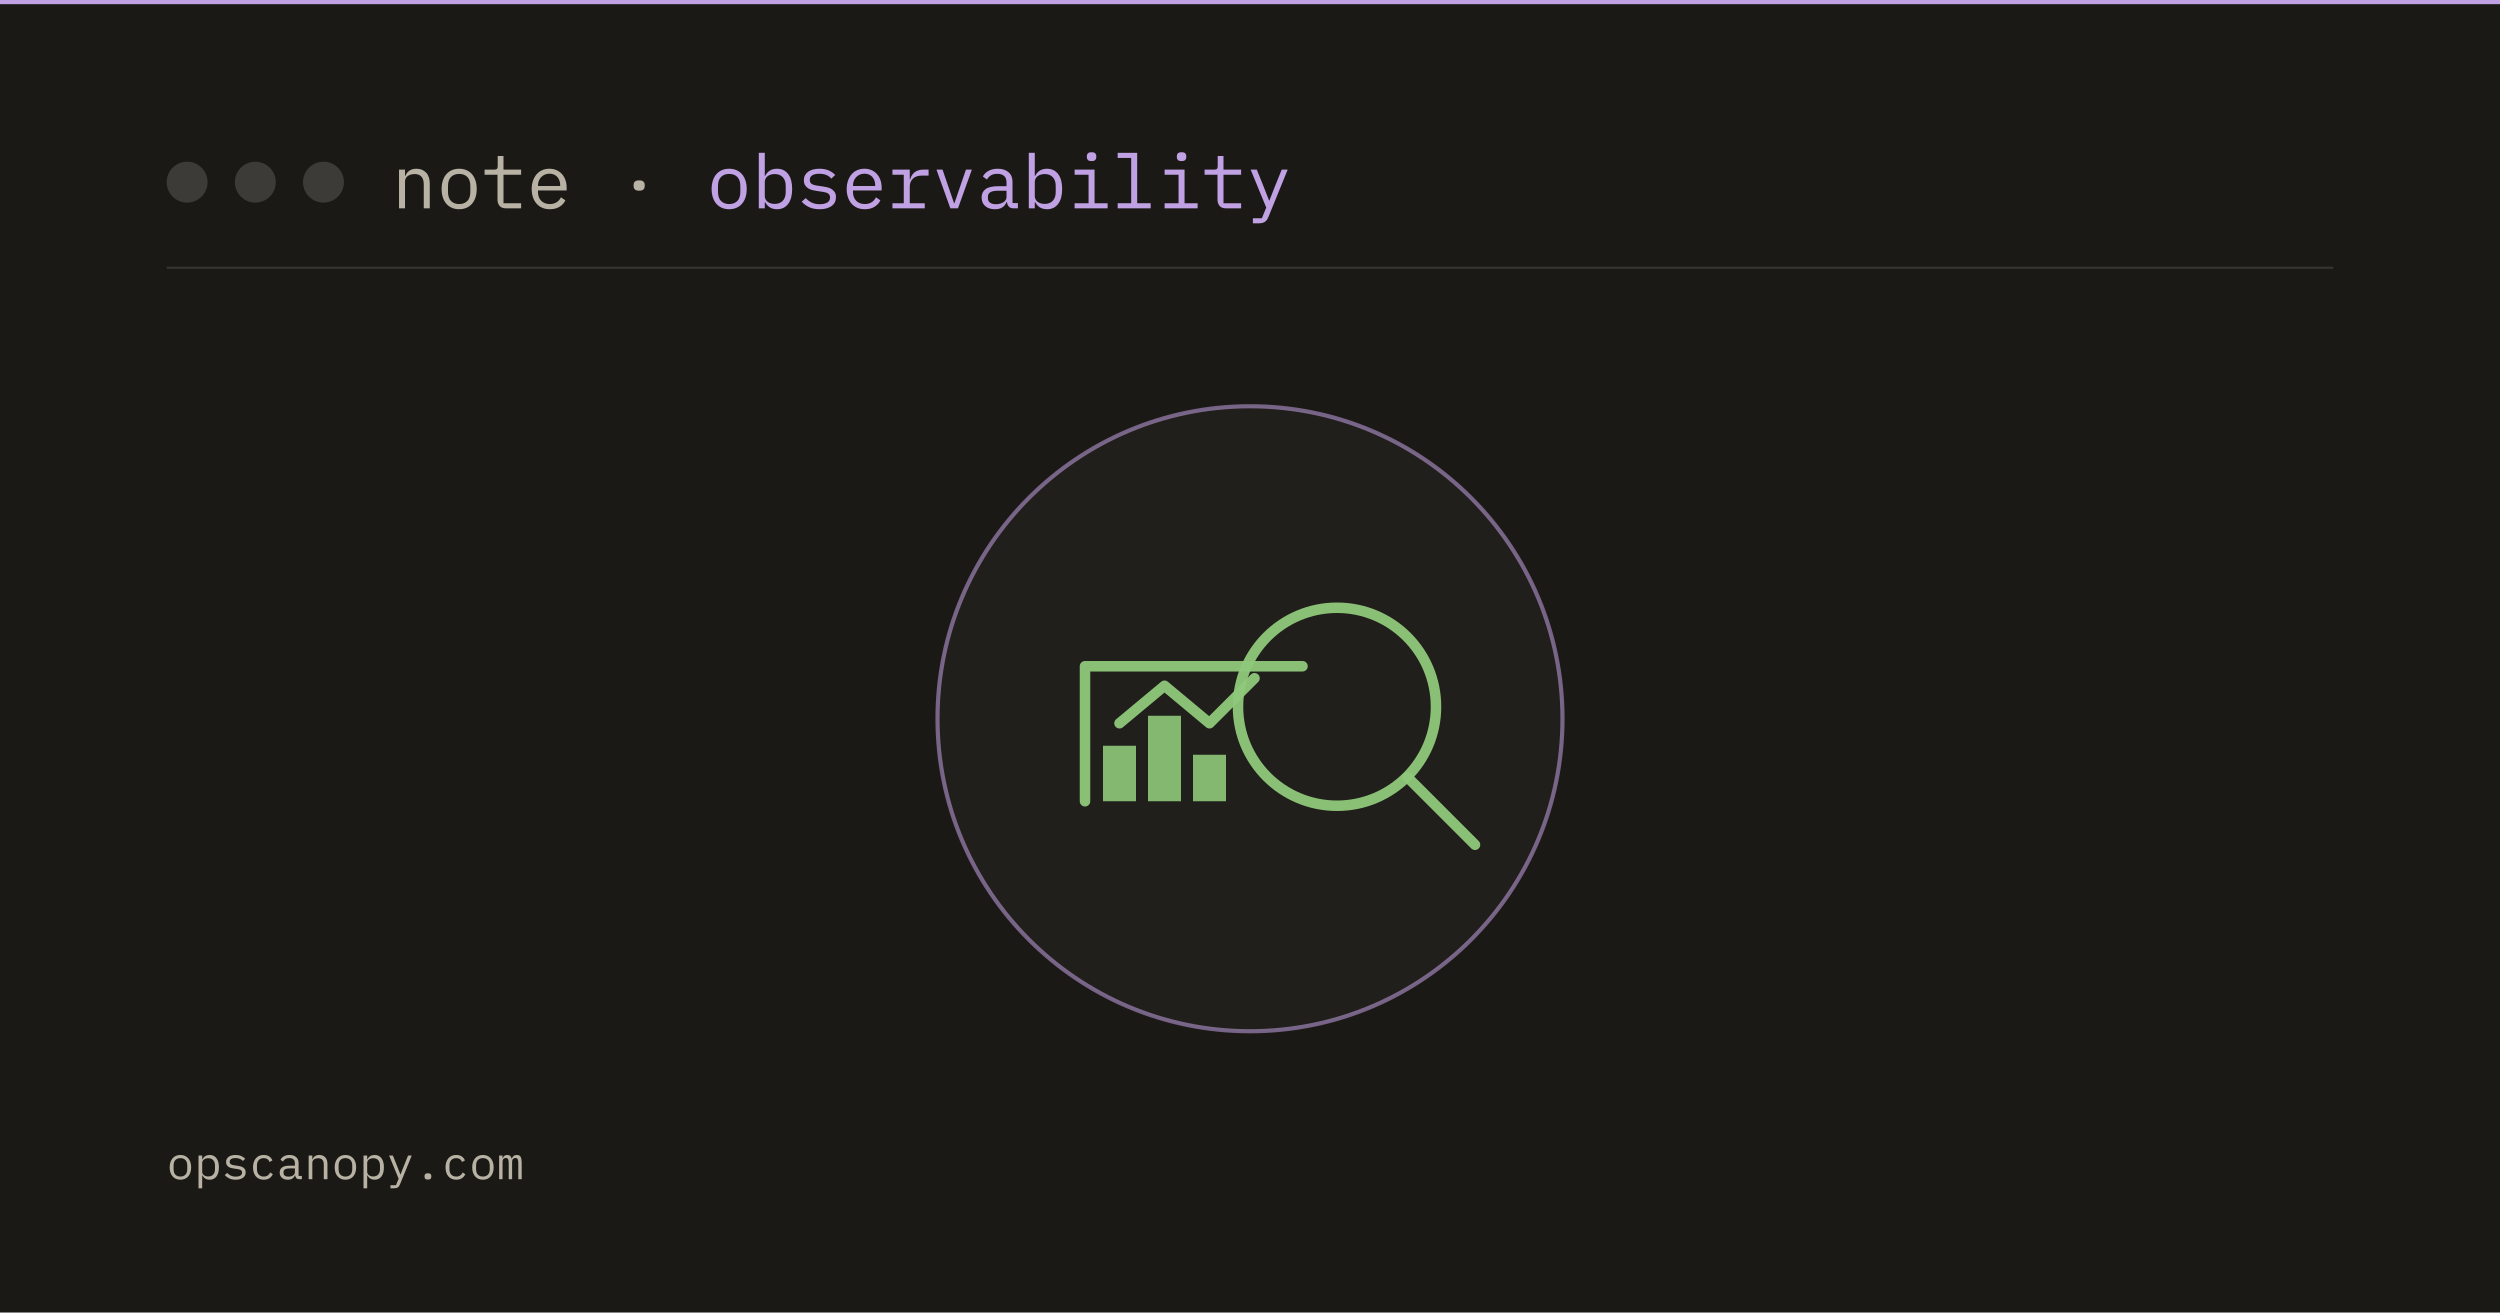
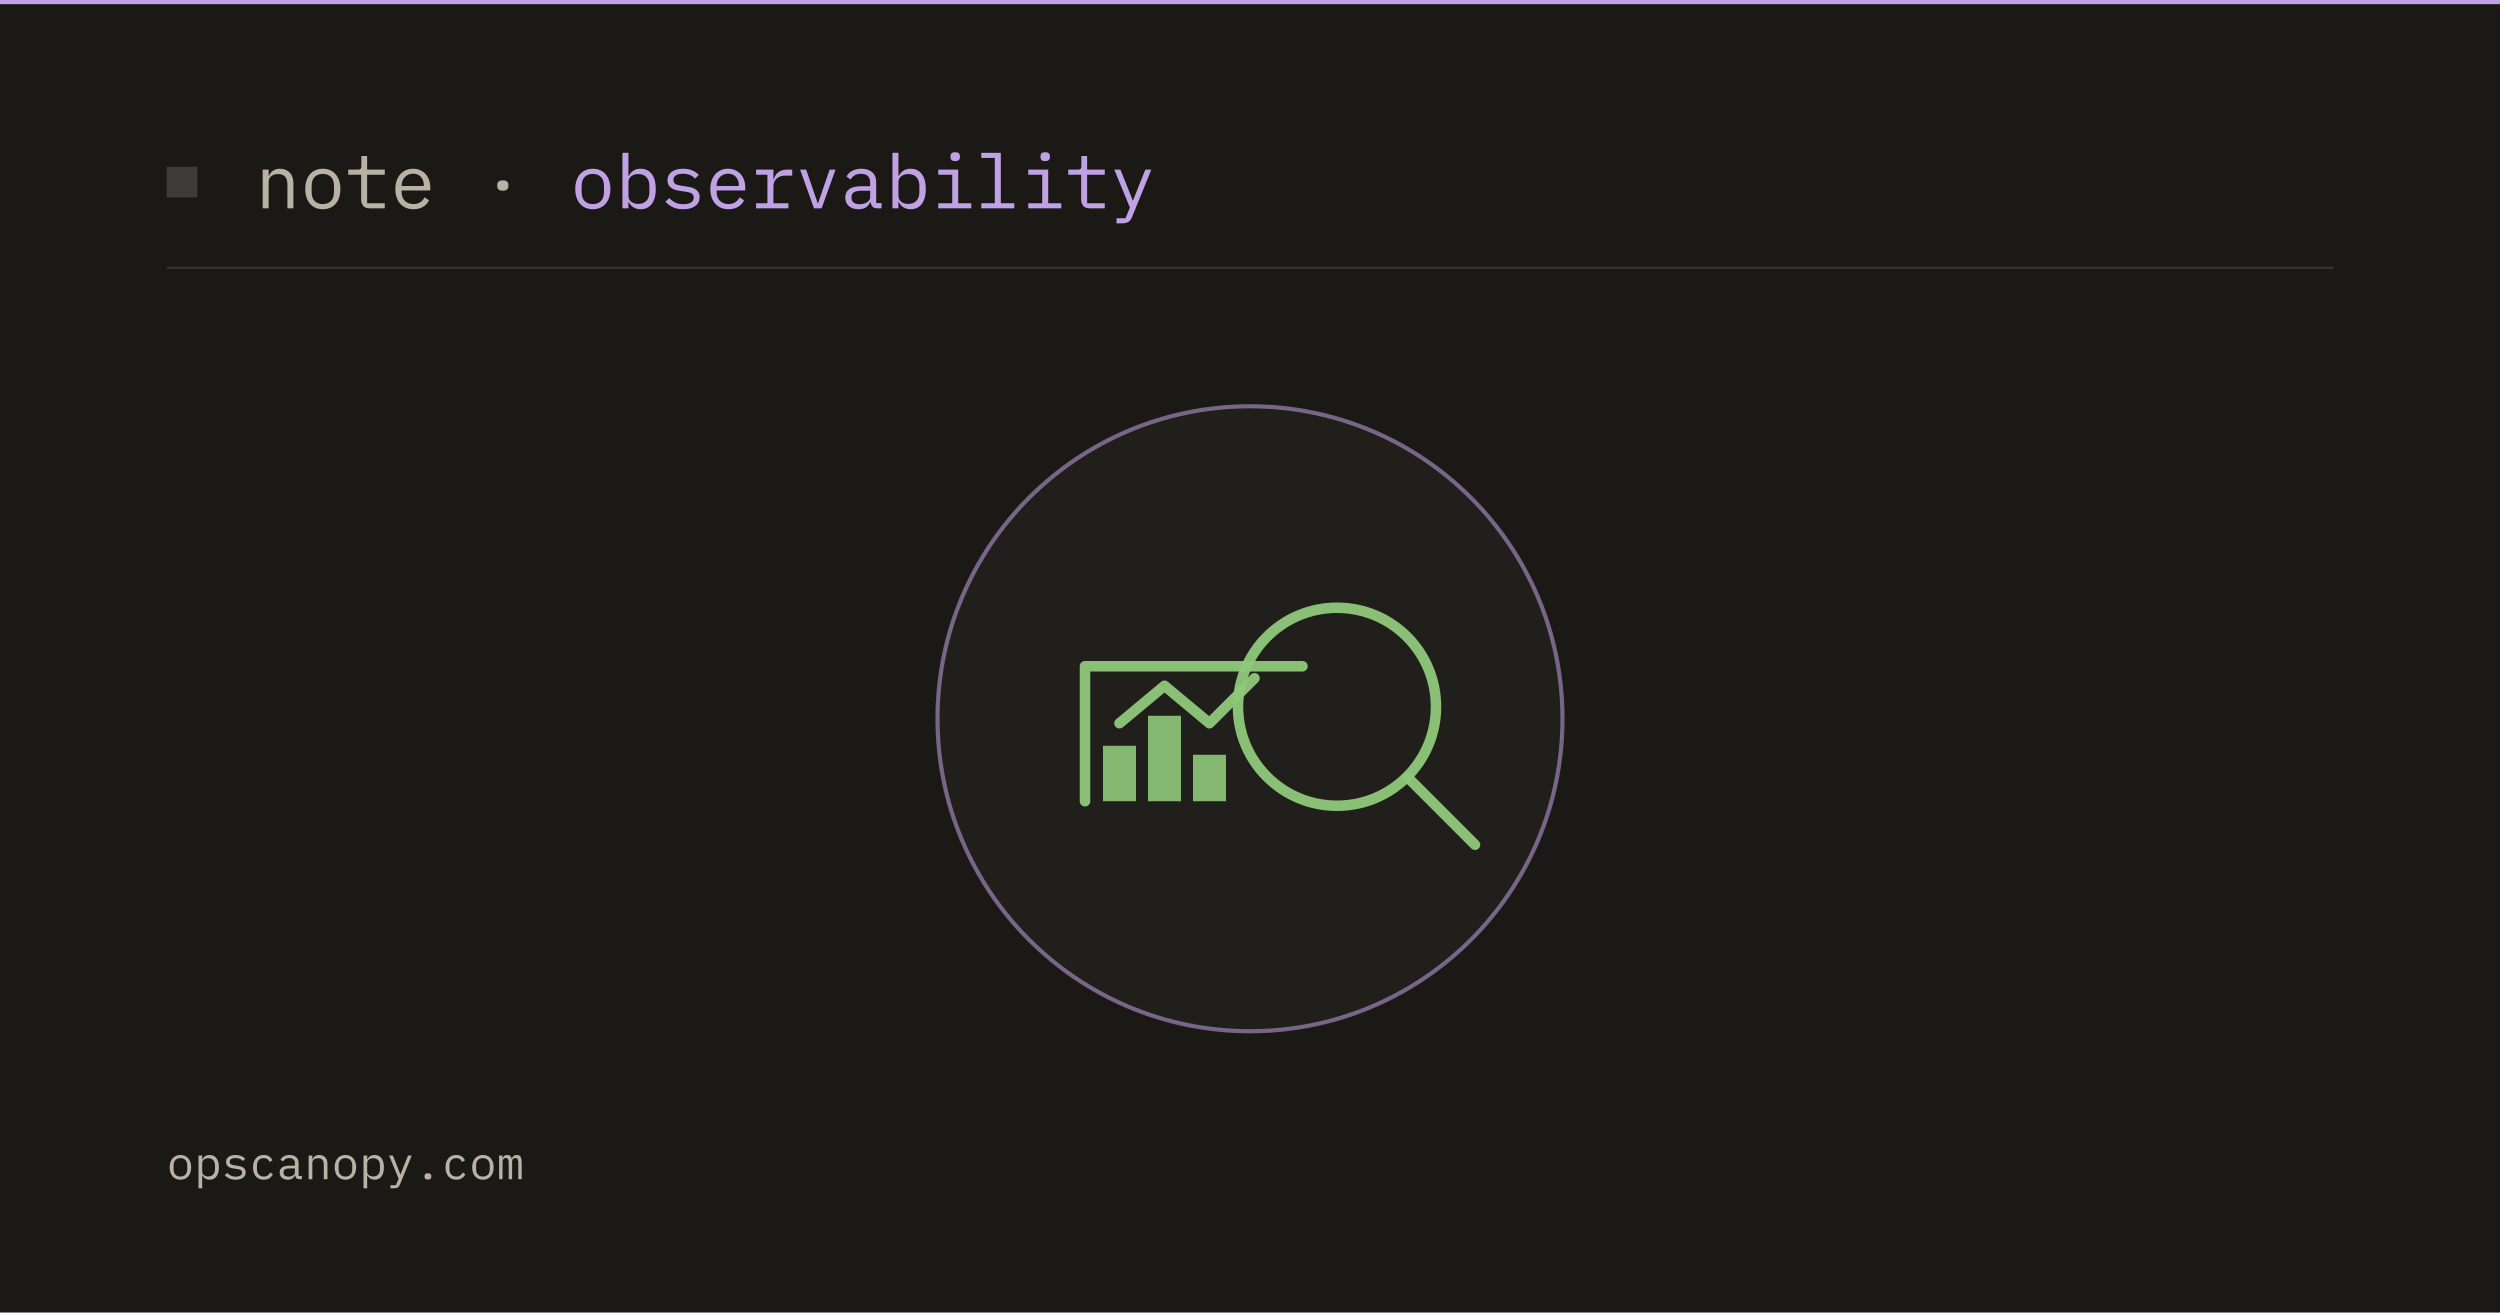
<svg xmlns="http://www.w3.org/2000/svg" viewBox="0 0 1200 630" role="img" aria-label="How to read a PromQL query — OpsCanopy observability guide">
  <defs>
    <path id="g0" d="M178 0L98 0L98-516L178-516L178-432L182-432Q190-451 202-468.5Q214-486 231.5-499Q249-512 273-520Q297-528 329-528L329-528Q410-528 459-476.5Q508-425 508-331L508-331L508 0L428 0L428-317Q428-388 397-422.5Q366-457 306-457L306-457Q282-457 259-451Q236-445 218-433Q200-421 189-402Q178-383 178-358L178-358L178 0Z" />
    <path id="g1" d="M300 12L300 12Q246 12 202.5-7Q159-26 128.5-61.5Q98-97 82-146.5Q66-196 66-258L66-258Q66-319 82-369Q98-419 128.5-454.5Q159-490 202.5-509Q246-528 300-528L300-528Q354-528 397.5-509Q441-490 471.5-454.5Q502-419 518-369Q534-319 534-258L534-258Q534-196 518-146.5Q502-97 471.5-61.5Q441-26 397.5-7Q354 12 300 12ZM300-57L300-57Q367-57 408-97Q449-137 449-221L449-221L449-295Q449-379 408-419Q367-459 300-459L300-459Q233-459 192-419Q151-379 151-295L151-295L151-221Q151-137 192-97Q233-57 300-57Z" />
    <path id="g2" d="M526 0L325 0Q266 0 238.5-33Q211-66 211-118L211-118L211-448L39-448L39-516L167-516Q193-516 203.5-526.5Q214-537 214-563L214-563L214-698L291-698L291-516L526-516L526-448L291-448L291-68L526-68L526 0Z" />
    <path id="g3" d="M309 12L309 12Q253 12 208.5-7Q164-26 132.5-61.5Q101-97 84-146.5Q67-196 67-257L67-257Q67-319 84.5-369Q102-419 133-454.5Q164-490 207.5-509Q251-528 304-528L304-528Q356-528 398.5-509Q441-490 471-456.5Q501-423 517-377Q533-331 533-276L533-276L533-238L151-238L151-214Q151-180 162-151Q173-122 193.5-101Q214-80 243.5-68.5Q273-57 309-57L309-57Q361-57 399-81Q437-105 457-147L457-147L516-107Q493-55 439.5-21.5Q386 12 309 12ZM304-462L304-462Q271-462 243-450Q215-438 194.5-417Q174-396 162.5-367.5Q151-339 151-305L151-305L151-298L447-298L447-309Q447-343 436.5-371Q426-399 407.5-419.5Q389-440 362.5-451Q336-462 304-462Z" />
    <path id="g4" d="M300-235L300-235Q259-235 242.5-252Q226-269 226-295L226-295L226-313Q226-339 242.5-356Q259-373 300-373L300-373Q341-373 357.5-356Q374-339 374-313L374-313L374-295Q374-269 357.5-252Q341-235 300-235Z" />
    <path id="g5" d="M95 0L95-740L175-740L175-432L179-432Q229-528 338-528L338-528Q433-528 486.5-457Q540-386 540-258L540-258Q540-130 486.5-59Q433 12 338 12L338 12Q229 12 179-84L179-84L175-84L175 0L95 0ZM307-59L307-59Q377-59 415.5-101.5Q454-144 454-214L454-214L454-302Q454-372 415.5-414.5Q377-457 307-457L307-457Q280-457 256-450Q232-443 214-429.5Q196-416 185.5-396.5Q175-377 175-351L175-351L175-165Q175-139 185.5-119.5Q196-100 214-86.5Q232-73 256-66Q280-59 307-59Z" />
    <path id="g6" d="M306 12L306 12Q225 12 166.5-15.5Q108-43 67-89L67-89L121-136Q158-97 202-76Q246-55 308-55L308-55Q368-55 406.5-76.5Q445-98 445-144L445-144Q445-164 437.5-177.5Q430-191 417-199Q404-207 388-211.5Q372-216 354-219L354-219L273-231Q246-235 214.5-242Q183-249 157-264.5Q131-280 113.5-306Q96-332 96-374L96-374Q96-413 111.5-441.5Q127-470 155-489.5Q183-509 221-518.5Q259-528 304-528L304-528Q374-528 425.5-506Q477-484 514-445L514-445L462-396Q453-407 439.5-418.5Q426-430 406.5-439.5Q387-449 361-455Q335-461 301-461L301-461Q240-461 207.5-440Q175-419 175-379L175-379Q175-359 182.5-345.5Q190-332 203-324Q216-316 232.5-311.5Q249-307 266-304L266-304L347-292Q375-288 406-281Q437-274 463-258.5Q489-243 506.5-217Q524-191 524-149L524-149Q524-72 464.5-30Q405 12 306 12Z" />
    <path id="g7" d="M77 0L77-68L228-68L228-448L77-448L77-516L308-516L308-386L313-386Q329-447 373.5-481.5Q418-516 487-516L487-516L559-516L559-436L462-436Q393-436 350.5-396Q308-356 308-291L308-291L308-68L508-68L508 0L77 0Z" />
    <path id="g8" d="M351 0L249 0L64-516L145-516L219-300L299-67L303-67L383-300L457-516L536-516L351 0Z" />
    <path id="g9" d="M550 0L495 0Q448 0 428-24Q408-48 403-84L403-84L398-84Q381-39 343.5-13.5Q306 12 243 12L243 12Q162 12 114-30Q66-72 66-145L66-145Q66-217 118.5-256Q171-295 288-295L288-295L398-295L398-346Q398-403 366-431.5Q334-460 275-460L275-460Q223-460 190-439.5Q157-419 137-384L137-384L83-424Q93-444 110-463Q127-482 152-496.5Q177-511 209-519.5Q241-528 280-528L280-528Q371-528 424.5-482Q478-436 478-354L478-354L478-70L550-70L550 0ZM257-55L257-55Q288-55 313.5-62.5Q339-70 358-82.5Q377-95 387.5-112.5Q398-130 398-150L398-150L398-235L288-235Q216-235 183-215Q150-195 150-157L150-157L150-136Q150-96 178.5-75.5Q207-55 257-55Z" />
    <path id="g10" d="M332-630L332-630Q297-630 283-644.5Q269-659 269-681L269-681L269-697Q269-719 283-733.5Q297-748 332-748L332-748Q367-748 381-733.5Q395-719 395-697L395-697L395-681Q395-659 381-644.5Q367-630 332-630ZM106 0L106-68L292-68L292-448L106-448L106-516L372-516L372-68L546-68L546 0L106 0Z" />
    <path id="g11" d="M80 0L80-68L260-68L260-672L80-672L80-740L340-740L340-68L520-68L520 0L80 0Z" />
    <path id="g12" d="M380-300L467-516L547-516L291 113Q282 135 271 151.5Q260 168 245 178.5Q230 189 209 194.5Q188 200 159 200L159 200L83 200L83 132L203 132L261-10L53-516L135-516L222-300L299-104L303-104L380-300Z" />
    <path id="g13" d="M95 200L95-516L175-516L175-432L179-432Q229-528 338-528L338-528Q433-528 486.5-457Q540-386 540-258L540-258Q540-130 486.5-59Q433 12 338 12L338 12Q229 12 179-84L179-84L175-84L175 200L95 200ZM307-59L307-59Q377-59 415.5-101.5Q454-144 454-214L454-214L454-302Q454-372 415.5-414.5Q377-457 307-457L307-457Q280-457 256-450Q232-443 214-429.5Q196-416 185.5-396.5Q175-377 175-351L175-351L175-165Q175-139 185.5-119.5Q196-100 214-86.5Q232-73 256-66Q280-59 307-59Z" />
    <path id="g14" d="M318 12L318 12Q262 12 218.5-7.5Q175-27 145-62Q115-97 99.5-147Q84-197 84-258L84-258Q84-319 100-369Q116-419 146-454.5Q176-490 219-509Q262-528 317-528L317-528Q392-528 439-495Q486-462 508-409L508-409L444-375Q430-415 397.5-437Q365-459 317-459L317-459Q282-459 254.5-447.5Q227-436 208-415Q189-394 179.5-365Q170-336 170-302L170-302L170-214Q170-180 179.5-151Q189-122 208-101Q227-80 255-68.5Q283-57 319-57L319-57Q371-57 405-81Q439-105 459-147L459-147L516-108Q493-56 444.5-22Q396 12 318 12Z" />
    <path id="g15" d="M300 9L300 9Q259 9 242.5-8Q226-25 226-51L226-51L226-69Q226-95 242.5-112Q259-129 300-129L300-129Q341-129 357.5-112Q374-95 374-69L374-69L374-51Q374-25 357.5-8Q341 9 300 9Z" />
    <path id="g16" d="M128 0L54 0L54-516L128-516L128-456L132-456Q144-486 166-507Q188-528 231-528L231-528Q276-528 298-505.5Q320-483 325-447L325-447L328-447Q342-482 368-505Q394-528 440-528L440-528Q503-528 524.5-484Q546-440 546-358L546-358L546 0L472 0L472-345Q472-411 458.5-436.5Q445-462 409-462L409-462Q377-462 357-441.5Q337-421 337-379L337-379L337 0L263 0L263-345Q263-411 249.5-436.5Q236-462 201-462L201-462Q169-462 148.5-441.5Q128-421 128-379L128-379L128 0Z" />
  </defs>
  <rect width="1200" height="630" fill="#1b1915" />
  <rect width="1200" height="2" fill="#c0a1e4" />
  <g data-role="caption">
-     <circle cx="89.82" cy="87.44" r="9.82" fill="#ffffff" fill-opacity="0.15" />
-     <circle cx="122.55" cy="87.44" r="9.82" fill="#ffffff" fill-opacity="0.15" />
-     <circle cx="155.27" cy="87.44" r="9.82" fill="#ffffff" fill-opacity="0.15" />
-     <g transform="translate(188 100) scale(0.036)" fill="#b8b2a4">
+     <rect x="80" y="80.07" width="14.73" height="14.73" fill="#ffffff" fill-opacity="0.15" />
+     <g transform="translate(122.55 100) scale(0.036)" fill="#b8b2a4">
      <use href="#g0" />
      <use href="#g1" x="600" />
      <use href="#g2" x="1200" />
      <use href="#g3" x="1800" />
    </g>
-     <g transform="translate(274.4 100) scale(0.036)" fill="#b8b2a4">
+     <g transform="translate(208.95 100) scale(0.036)" fill="#b8b2a4">
      <use href="#g4" x="600" />
    </g>
-     <g transform="translate(339.2 100) scale(0.036)" fill="#c0a1e4">
+     <g transform="translate(273.75 100) scale(0.036)" fill="#c0a1e4">
      <use href="#g1" />
      <use href="#g5" x="600" />
      <use href="#g6" x="1200" />
      <use href="#g3" x="1800" />
      <use href="#g7" x="2400" />
      <use href="#g8" x="3000" />
      <use href="#g9" x="3600" />
      <use href="#g5" x="4200" />
      <use href="#g10" x="4800" />
      <use href="#g11" x="5400" />
      <use href="#g10" x="6000" />
      <use href="#g2" x="6600" />
      <use href="#g12" x="7200" />
    </g>
    <rect x="80" y="128" width="1040" height="1" fill="#ffffff" fill-opacity="0.12" />
  </g>
  <circle cx="600" cy="345" r="150" fill="#ffffff" fill-opacity="0.03" stroke="#c0a1e4" stroke-opacity="0.55" stroke-width="2" />
  <g transform="translate(600,345) scale(0.72)" stroke="#8fc97a" stroke-opacity="0.95" stroke-width="7" fill="none" stroke-linecap="round" stroke-linejoin="round">
    <polyline points="-110,55 -110,-35 35,-35" />
    <rect x="-98" y="18" width="22" height="37" fill="#8fc97a" fill-opacity="0.9" stroke="none" />
    <rect x="-68" y="-2" width="22" height="57" fill="#8fc97a" fill-opacity="0.9" stroke="none" />
    <rect x="-38" y="24" width="22" height="31" fill="#8fc97a" fill-opacity="0.9" stroke="none" />
    <polyline points="-87,3 -57,-22 -27,3 3,-27" />
    <circle cx="58" cy="-8" r="66" />
    <line x1="105" y1="39" x2="150" y2="84" />
  </g>
  <g transform="translate(80 566) scale(0.022)" fill="#b8b2a4">
    <use href="#g1" />
    <use href="#g13" x="600" />
    <use href="#g6" x="1200" />
    <use href="#g14" x="1800" />
    <use href="#g9" x="2400" />
    <use href="#g0" x="3000" />
    <use href="#g1" x="3600" />
    <use href="#g13" x="4200" />
    <use href="#g12" x="4800" />
    <use href="#g15" x="5400" />
    <use href="#g14" x="6000" />
    <use href="#g1" x="6600" />
    <use href="#g16" x="7200" />
  </g>
</svg>
